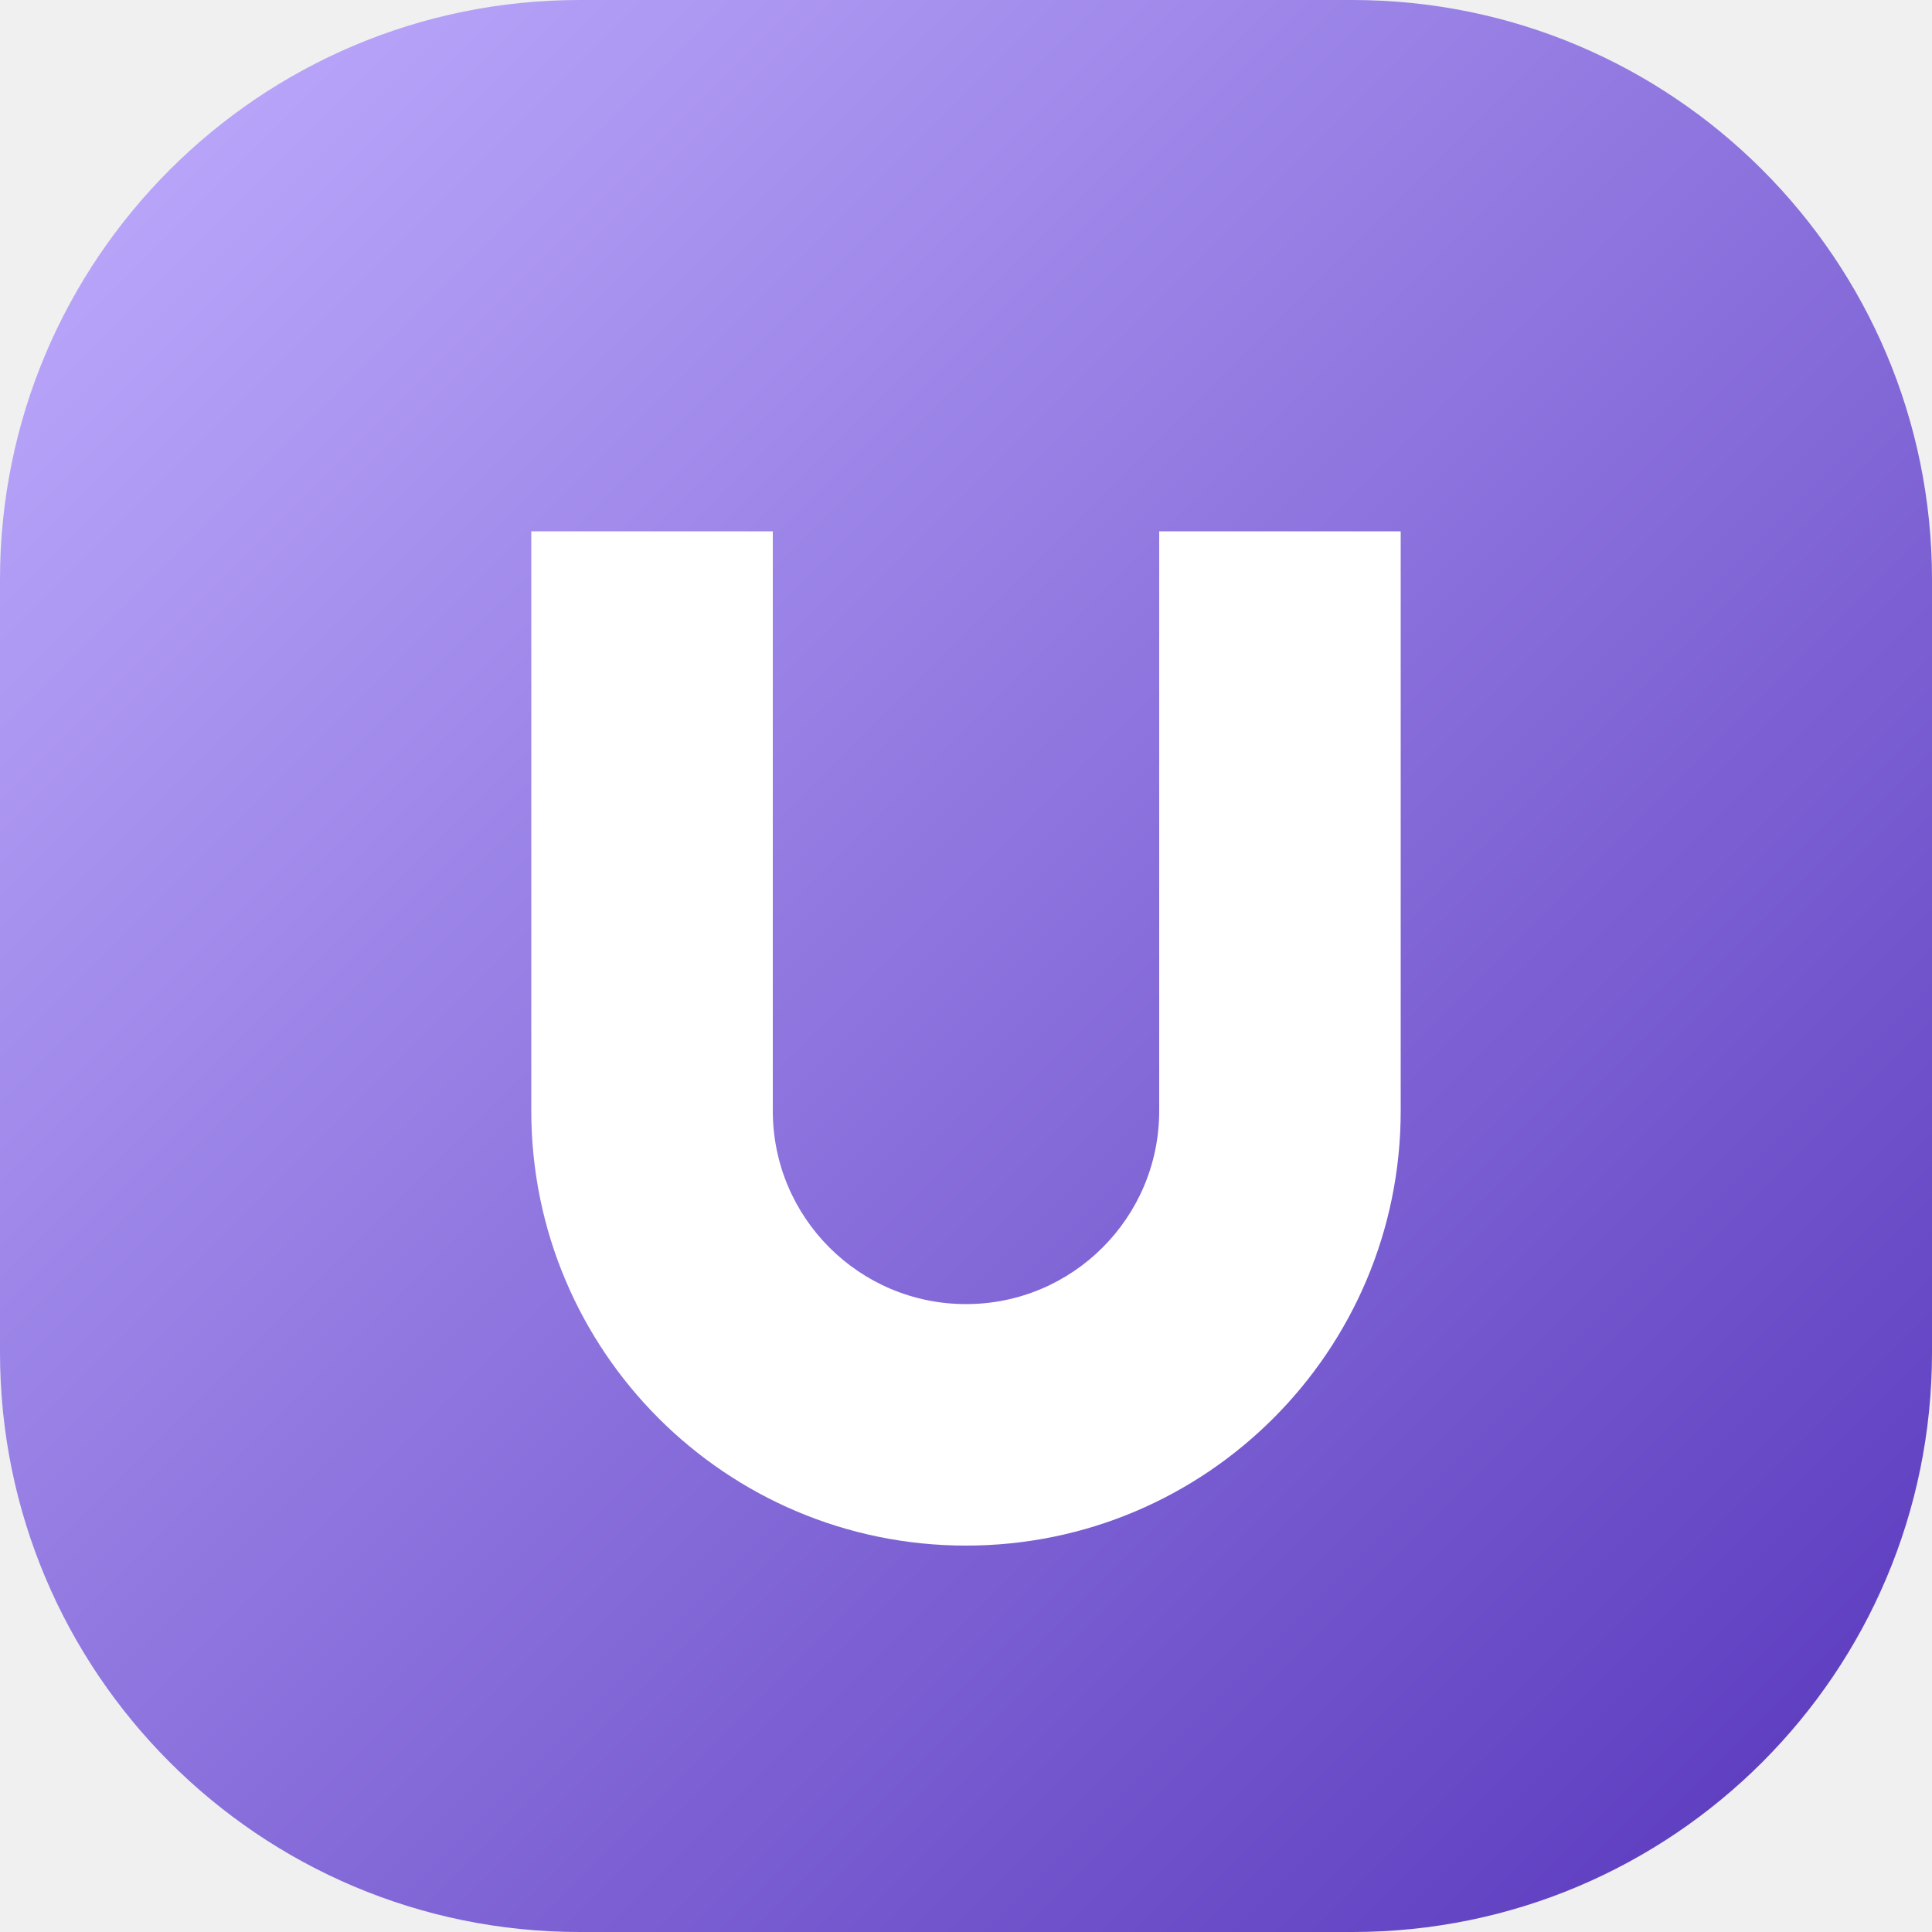
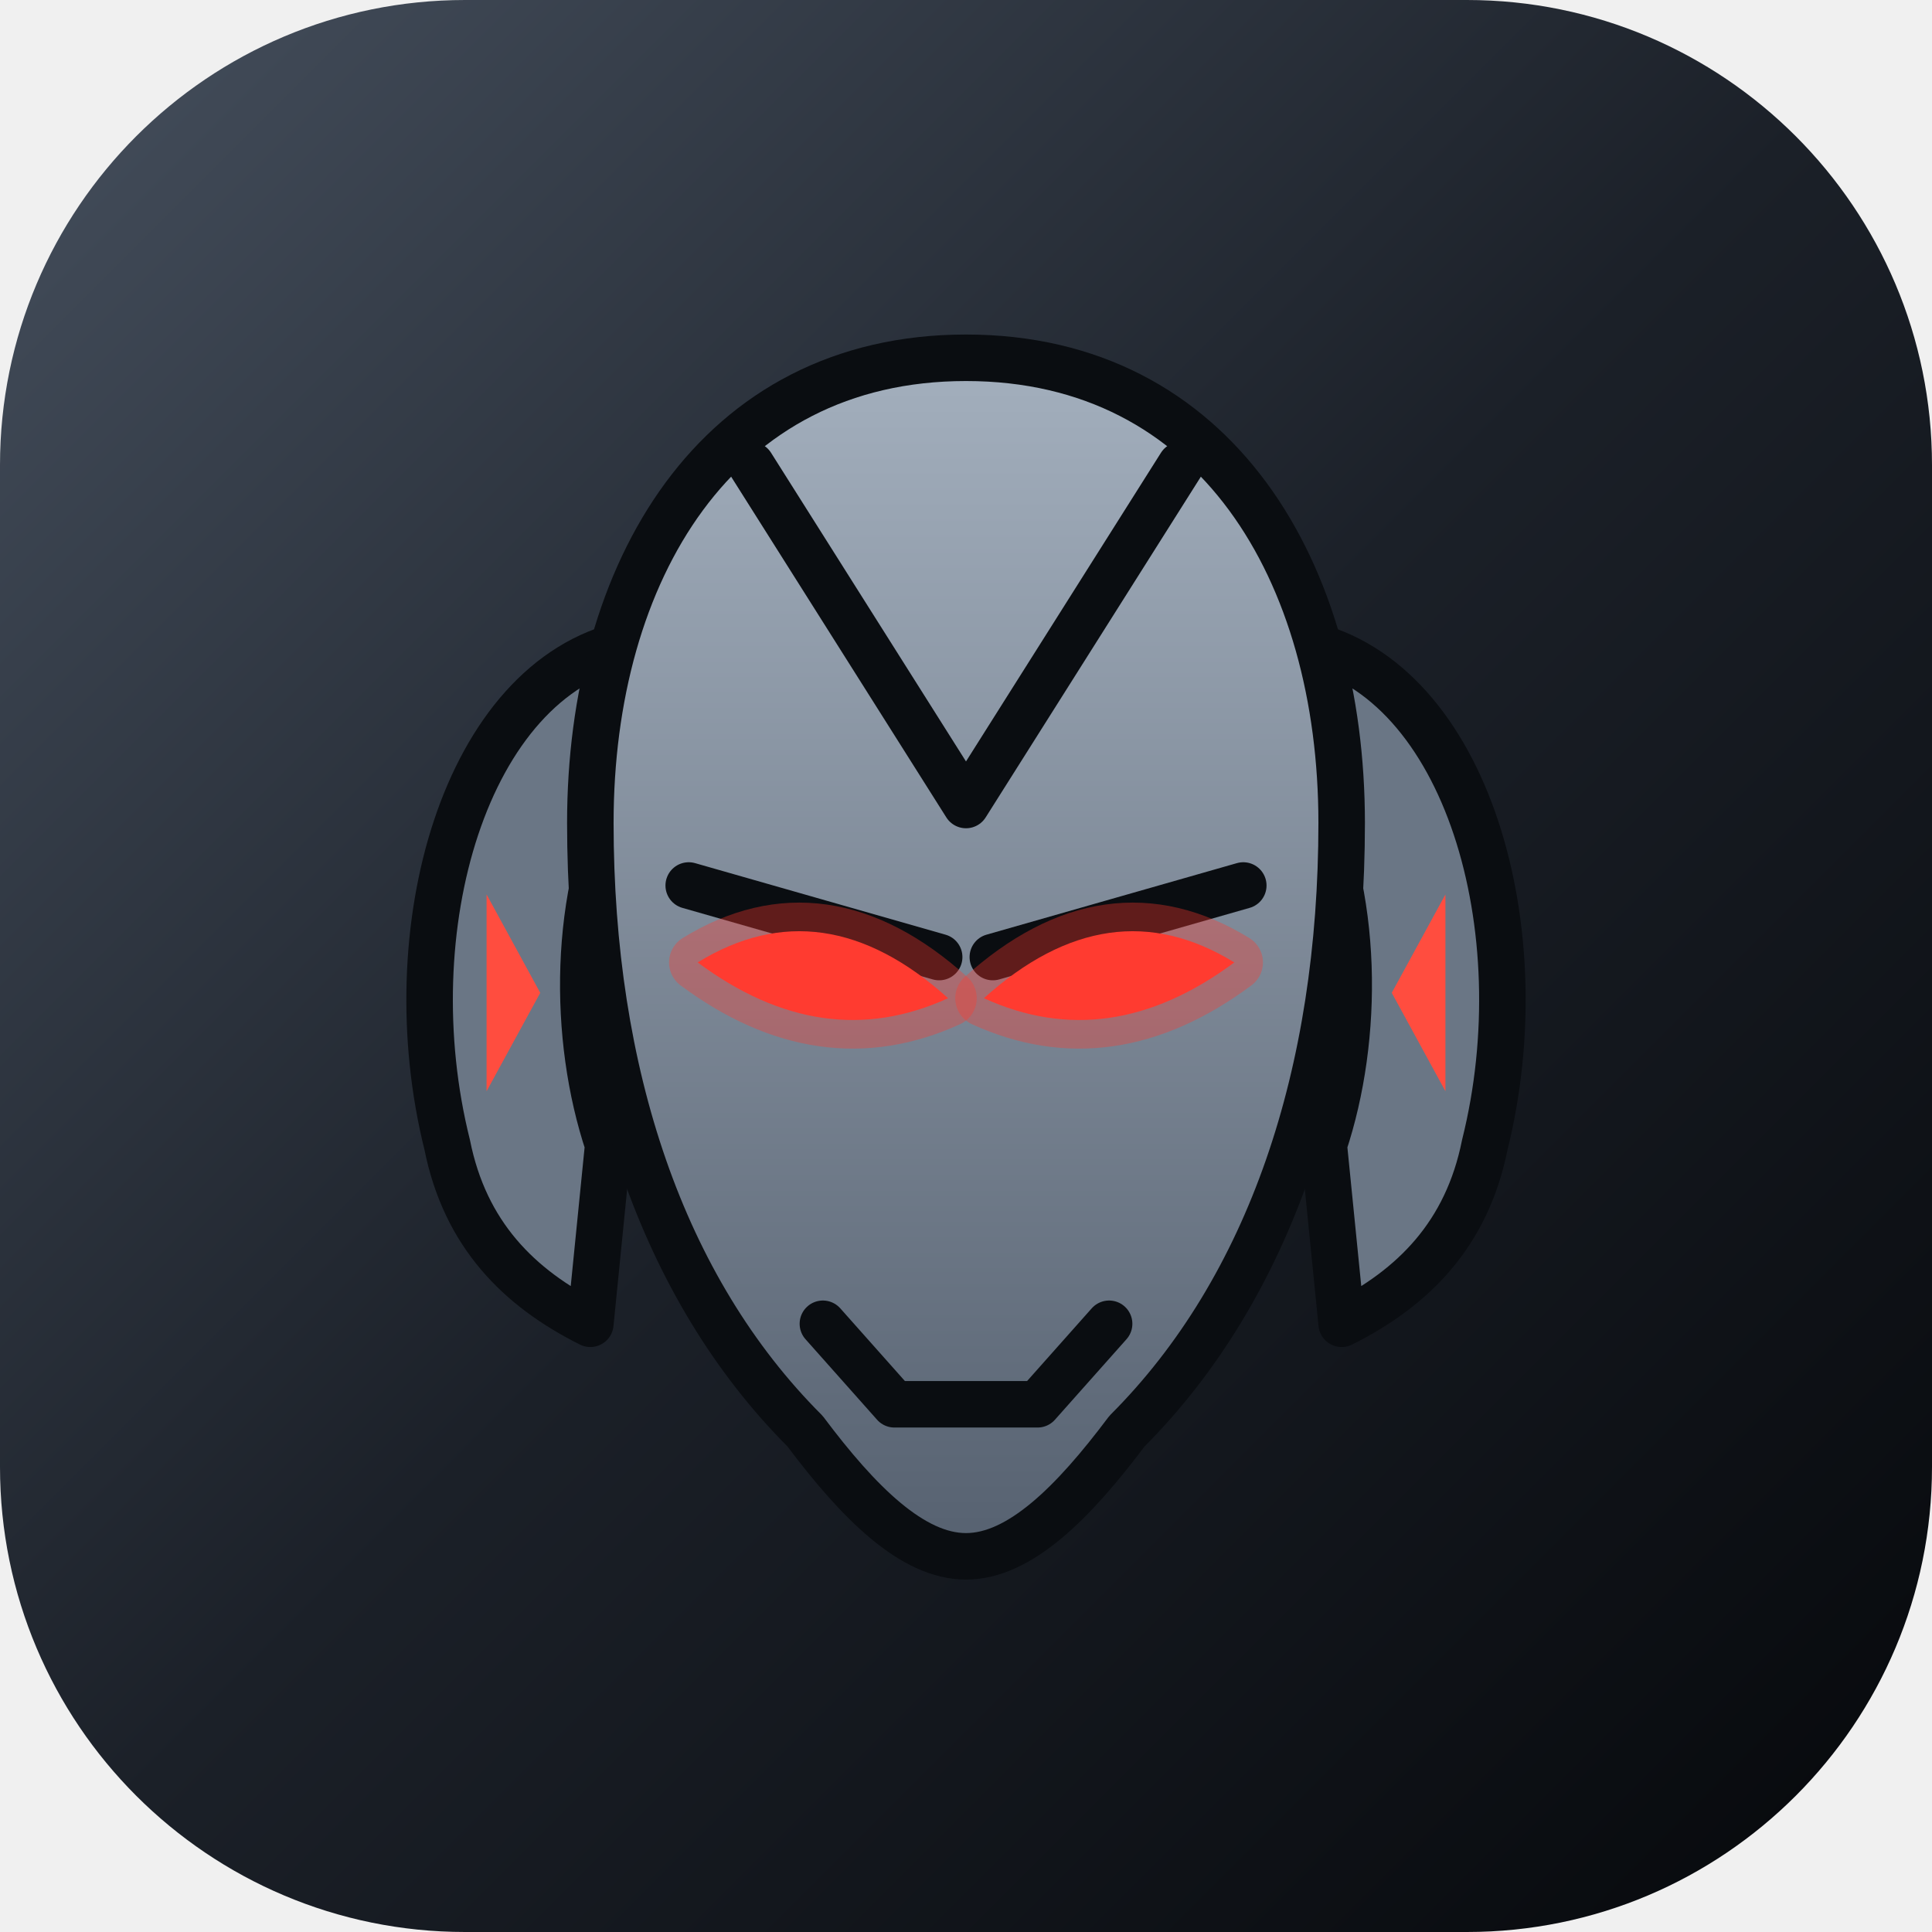
- <svg xmlns="http://www.w3.org/2000/svg" viewBox="0 0 40 40">
+ <svg xmlns="http://www.w3.org/2000/svg" viewBox="0 0 108 108" width="108" height="108">
  <defs>
-     <linearGradient id="a" x2="1" y2="1">
-       <stop stop-color="#c1afff" />
-       <stop offset="1" stop-color="#5635bb" />
+     <linearGradient id="bg" gradientUnits="userSpaceOnUse" x1="0" y1="0" x2="108" y2="108">
+       <stop offset="0" stop-color="#46505E" />
+       <stop offset=".5" stop-color="#1B2028" />
+       <stop offset="1" stop-color="#06080B" />
+     </linearGradient>
+     <linearGradient id="hd" gradientUnits="userSpaceOnUse" x1="54" y1="20" x2="54" y2="87">
+       <stop offset="0" stop-color="#A3AFBD" />
+       <stop offset="1" stop-color="#566170" />
    </linearGradient>
  </defs>
-   <rect width="40" height="40" rx="12" fill="url(#a)" />
-   <path d="M11 11v12a9 9 0 0 0 18 0V11h-5v12a4 4 0 0 1-8 0V11z" fill="#fff" />
+   <rect width="108" height="108" rx="26" fill="url(#bg)" />
+   <g stroke="#0A0D11" stroke-width="2.6" stroke-linejoin="round" stroke-linecap="round" fill="none">
+     <path fill="#6A7685" d="M35,36 C26,38 22,52 25,64 C26,69 29,72 33,74 L34,64 C32,58 32,50 35,44 Z" />
+     <path fill="#6A7685" d="M73,36 C82,38,86,52,83,64 C82,69,79,72,75,74 L74,64 C76,58,76,50,73,44 Z" />
+     <path fill="url(#hd)" d="M54,20 C68,20 75,32 75,46 C75,60 71,72 63,80 C60,84 57,87 54,87 C51,87 48,84 45,80 C37,72 33,60 33,46 C33,32 40,20 54,20 Z" />
+     <path d="M42,26 L54,45 L66,26" />
+     <path d="M38.5,49.5 L52.5,53.5" />
+     <path d="M69.5,49.5 L55.5,53.5" />
+     <path d="M46,74 L50,78.5 L58,78.5 L62,74" />
+   </g>
+   <g stroke="#FF3B30" stroke-opacity=".35" stroke-width="3.2" stroke-linejoin="round" fill="none">
+     <path d="M39,53.8 Q46,49.5 53,55.8 Q46,59 39,53.8 Z" />
+     <path d="M69,53.8 Q62,49.5,55,55.8 Q62,59,69,53.8 Z" />
+   </g>
+   <g fill="#FF3B30">
+     <path d="M39,53.8 Q46,49.5 53,55.8 Q46,59 39,53.8 Z" />
+     <path d="M69,53.8 Q62,49.5,55,55.8 Q62,59,69,53.8 Z" />
+   </g>
+   <g fill="#FF4D3F">
+     <path d="M27.2,50 L30.2,55.5 L27.2,61 Z" />
+     <path d="M80.8,50 L77.8,55.5 L80.8,61 Z" />
+   </g>
</svg>
